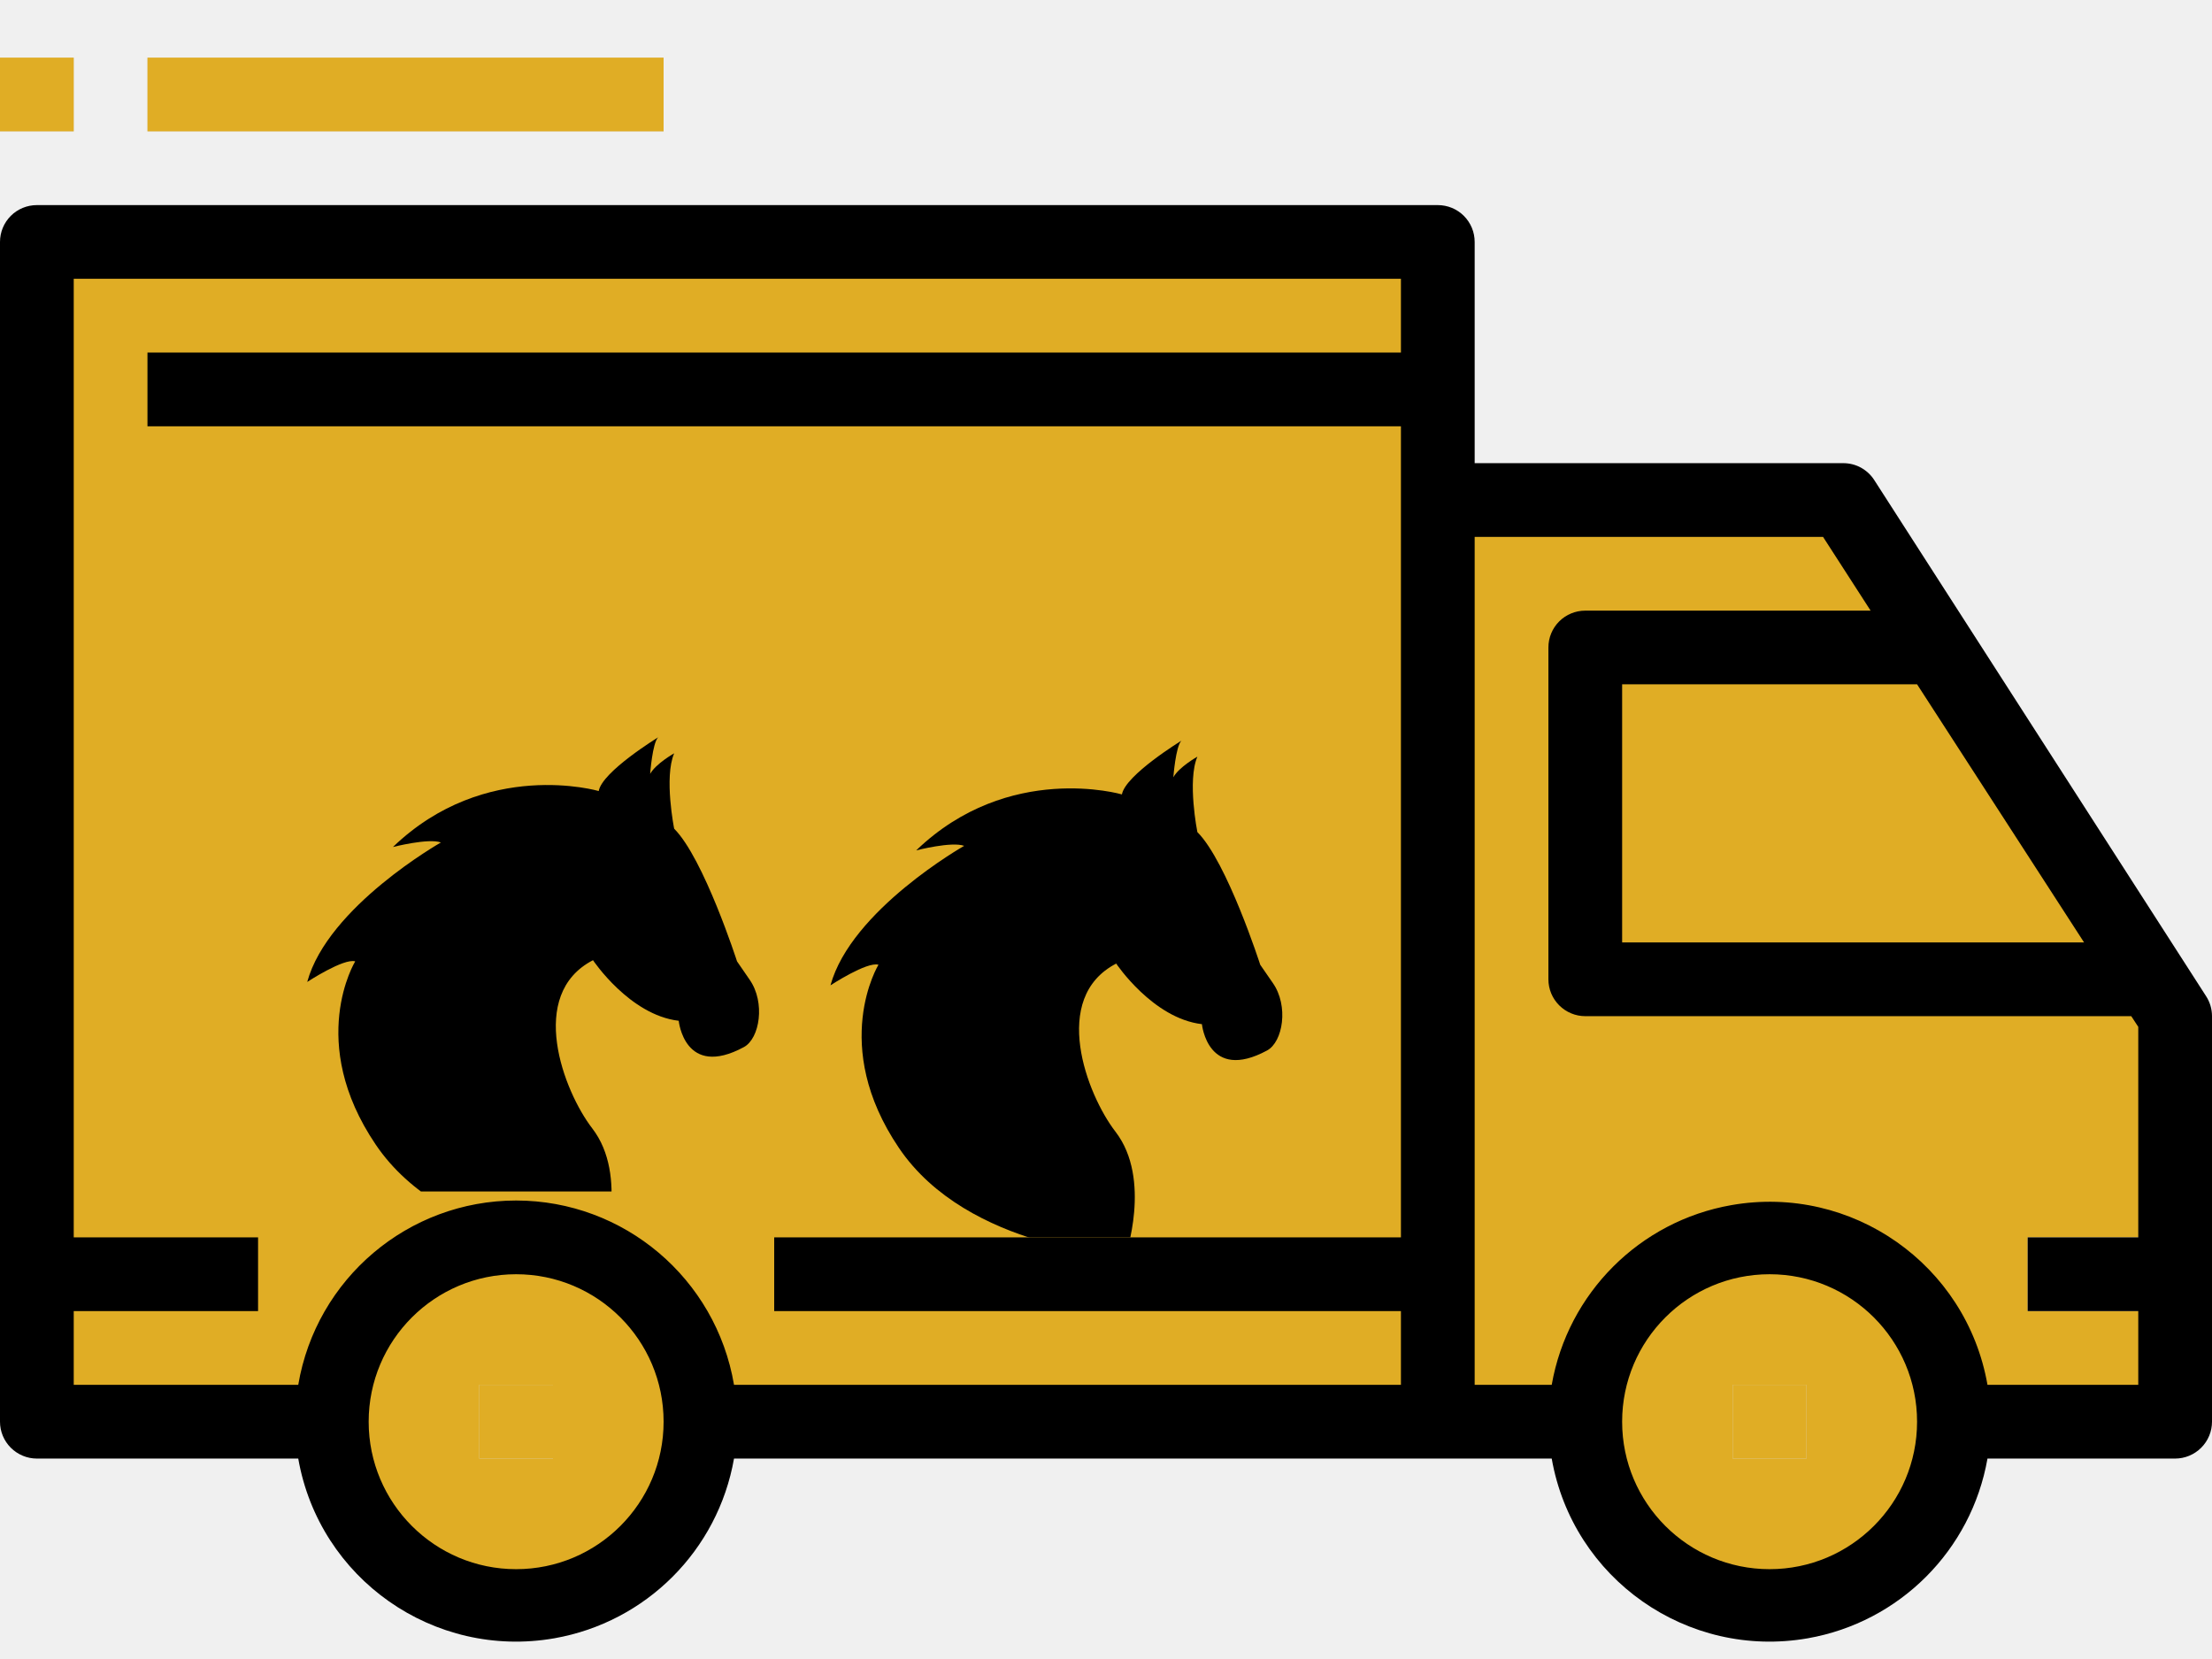
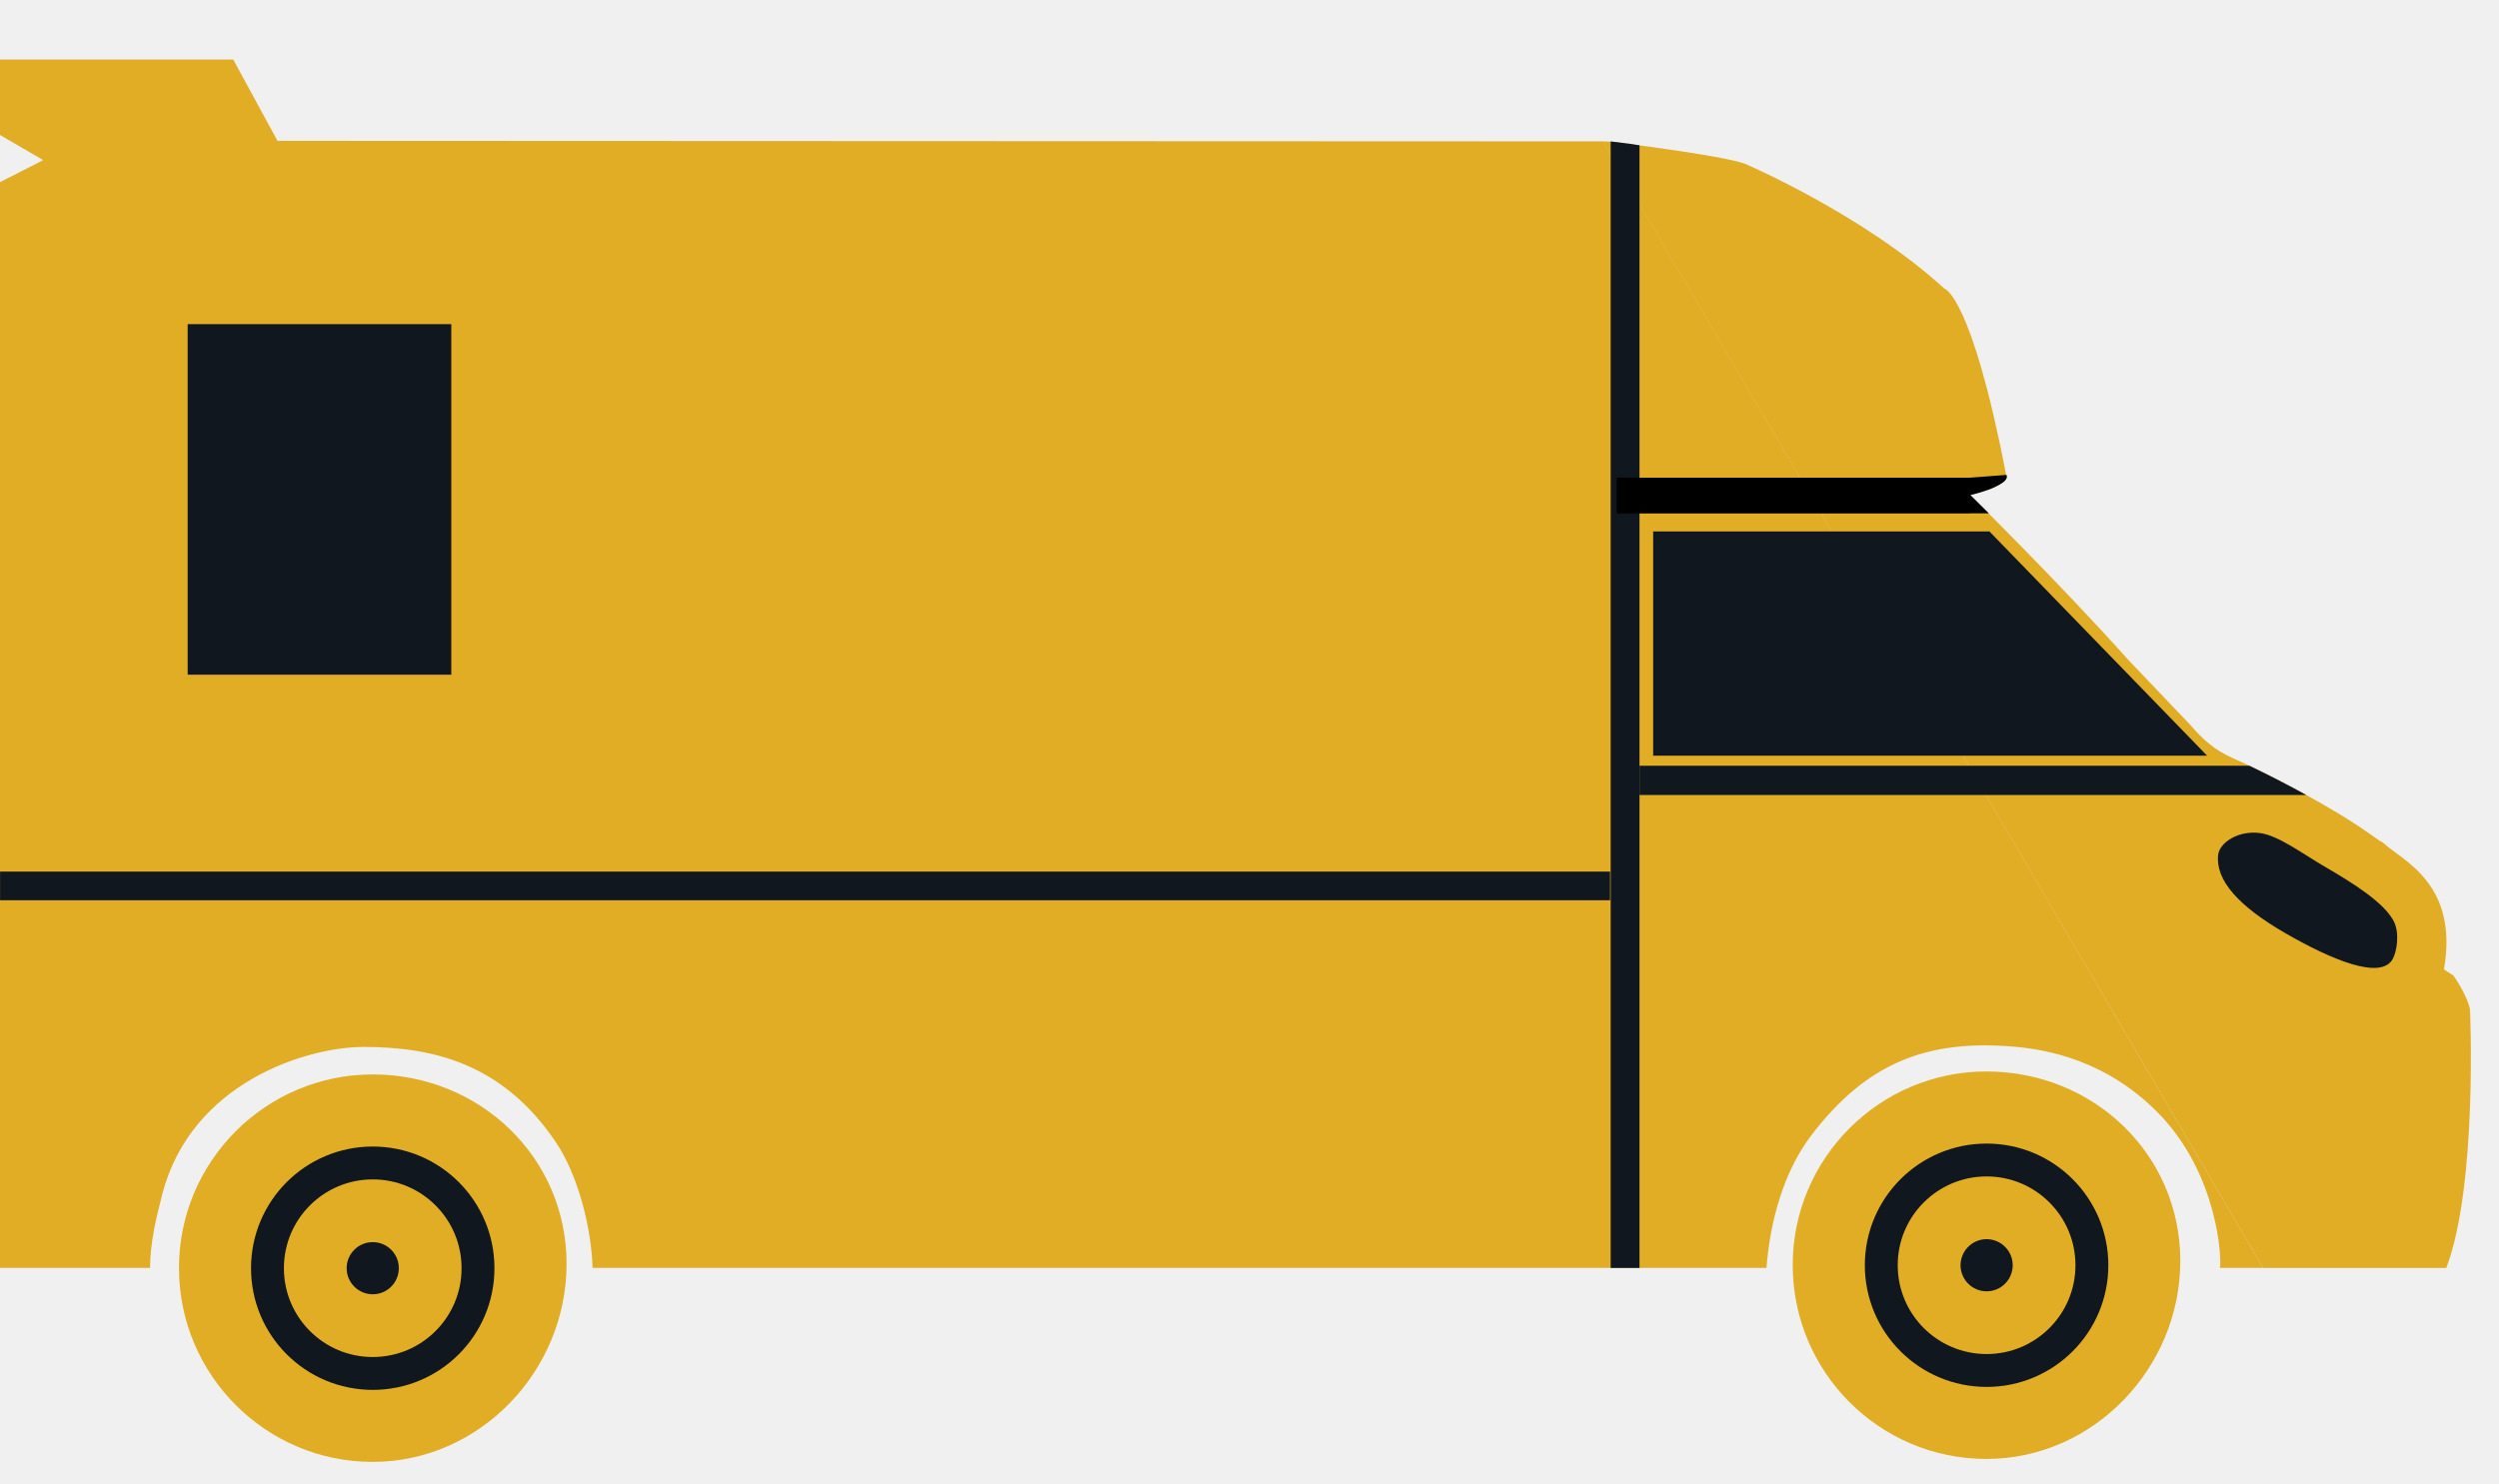
- <svg xmlns="http://www.w3.org/2000/svg" width="36" height="27" viewBox="0 0 36 27" fill="none">
-   <path d="M31.8 23.138H35.4V16.538L30 8.137H23.4V23.138H25.8M5.4 23.138H0.6V3.938H23.4V23.138H11.4" fill="#E0AD25" />
-   <g clip-path="url(#clip0_120_48306)">
-     <path d="M6.116 18.63C4.98 16.954 5.781 15.646 5.781 15.646C5.595 15.591 5 15.981 5 15.981C5.335 14.754 7.176 13.711 7.176 13.711C6.972 13.637 6.395 13.785 6.395 13.785C7.902 12.335 9.744 12.874 9.744 12.874C9.799 12.558 10.711 12 10.711 12C10.618 12.092 10.581 12.595 10.581 12.595C10.674 12.428 10.972 12.26 10.972 12.26C10.804 12.65 10.972 13.487 10.972 13.487C11.455 13.971 11.995 15.646 11.995 15.646L12.2 15.944C12.46 16.316 12.364 16.902 12.107 17.041C11.139 17.563 11.046 16.613 11.046 16.613C10.246 16.52 9.651 15.627 9.651 15.627C8.572 16.185 9.173 17.759 9.638 18.363C10.237 19.138 9.799 20.392 9.799 20.392C9.799 20.392 7.236 20.285 6.116 18.63Z" fill="black" />
-   </g>
-   <path d="M14.631 18.684C13.496 17.009 14.297 15.701 14.297 15.701C14.111 15.646 13.516 16.036 13.516 16.036C13.851 14.809 15.692 13.766 15.692 13.766C15.488 13.691 14.911 13.84 14.911 13.84C16.418 12.39 18.259 12.929 18.259 12.929C18.315 12.613 19.227 12.055 19.227 12.055C19.134 12.147 19.096 12.65 19.096 12.65C19.189 12.482 19.487 12.315 19.487 12.315C19.32 12.705 19.487 13.542 19.487 13.542C19.971 14.026 20.51 15.701 20.51 15.701L20.715 15.998C20.976 16.371 20.88 16.956 20.622 17.096C19.655 17.618 19.561 16.668 19.561 16.668C18.762 16.575 18.166 15.682 18.166 15.682C17.088 16.24 17.688 17.814 18.154 18.418C18.752 19.193 18.314 20.446 18.314 20.446C18.314 20.446 15.752 20.34 14.631 18.684Z" fill="black" />
-   <path d="M0.6 20.138H4.2V21.338H0.6V20.138ZM12.6 20.138H23.4V21.338H12.6V20.138Z" fill="#E0AD25" />
-   <path d="M33 20.138H35.4V21.338H33V20.138Z" fill="#DBDBDB" />
-   <path d="M2.4 5.738H23.4V6.938H2.4V5.738Z" fill="#E0AD25" />
-   <path d="M8.4 26.138C10.057 26.138 11.4 24.794 11.4 23.138C11.4 21.481 10.057 20.138 8.4 20.138C6.743 20.138 5.4 21.481 5.4 23.138C5.4 24.794 6.743 26.138 8.4 26.138Z" fill="#E0AD25" />
-   <path d="M28.8 26.138C30.457 26.138 31.8 24.794 31.8 23.138C31.8 21.481 30.457 20.138 28.8 20.138C27.143 20.138 25.8 21.481 25.8 23.138C25.8 24.794 27.143 26.138 28.8 26.138Z" fill="#E0AD25" />
-   <path d="M7.8 22.538H9V23.738H7.8V22.538ZM28.2 22.538H29.4V23.738H28.2V22.538ZM2.4 0.938H10.8V2.138H2.4V0.938ZM0 0.938H1.2V2.138H0V0.938Z" fill="#DBDBDB" />
-   <path d="M31.542 10.538H25.8V15.938H35.016L31.542 10.538Z" fill="#E0AD25" />
-   <path d="M23.4 8.137H24.6V23.137H23.4V8.137Z" fill="#E0AD25" />
-   <path d="M35.016 15.938L31.758 10.867C30.157 12.768 28.11 14.242 25.8 15.158V15.938H35.016V15.938Z" fill="#E0AD25" />
-   <path d="M30.504 7.814C30.45 7.729 30.375 7.66 30.287 7.611C30.199 7.563 30.101 7.538 30 7.538H24V3.938C24 3.778 23.937 3.626 23.824 3.513C23.712 3.401 23.559 3.338 23.4 3.338H0.6C0.441 3.338 0.288 3.401 0.176 3.513C0.063 3.626 5.59087e-05 3.778 0 3.938L0 23.138C5.59087e-05 23.297 0.063 23.449 0.176 23.562C0.288 23.674 0.441 23.738 0.6 23.738H4.854C5.197 25.696 7.063 27.005 9.021 26.663C10.514 26.401 11.684 25.232 11.946 23.738H25.254C25.597 25.696 27.463 27.005 29.421 26.663C30.914 26.401 32.084 25.232 32.346 23.738H35.4C35.559 23.738 35.712 23.674 35.824 23.562C35.937 23.449 36 23.297 36 23.138V16.538C36 16.423 35.967 16.31 35.904 16.213L30.504 7.814ZM31.2 11.137L33.918 15.338H26.4V11.137H31.2ZM8.4 25.538C7.075 25.538 6 24.463 6 23.138C6 21.812 7.075 20.738 8.4 20.738C9.725 20.738 10.8 21.812 10.8 23.138C10.8 24.463 9.725 25.538 8.4 25.538ZM8.4 19.538C6.644 19.539 5.147 20.807 4.854 22.538H1.2V21.338H4.2V20.138H1.2V4.537H22.8V5.738H2.4V6.938H22.8V20.138H12.6V21.338H22.8V22.538H11.946C11.653 20.807 10.156 19.539 8.4 19.538ZM28.8 25.538C27.475 25.538 26.4 24.463 26.4 23.138C26.4 21.812 27.475 20.738 28.8 20.738C30.125 20.738 31.2 21.812 31.2 23.138C31.2 24.463 30.125 25.538 28.8 25.538ZM32.346 22.538C32.003 20.579 30.137 19.27 28.179 19.613C26.686 19.874 25.516 21.044 25.254 22.538H24V8.738H29.67L30.444 9.938H25.8C25.641 9.938 25.488 10.001 25.376 10.113C25.263 10.226 25.2 10.378 25.2 10.538V15.938C25.2 16.097 25.263 16.249 25.376 16.362C25.488 16.474 25.641 16.538 25.8 16.538H34.686L34.8 16.712V20.138H33V21.338H34.8V22.538H32.346V22.538Z" fill="black" />
-   <path d="M8.3 23.038H8.5V23.238H8.3V23.038ZM28.7 23.038H28.9V23.238H28.7V23.038ZM2.9 1.438H10.3V1.638H2.9V1.438ZM0.5 1.438H0.7V1.638H0.5V1.438Z" stroke="#E0AD25" />
-   <defs>
-     <clipPath id="clip0_120_48306">
-       <rect width="8.391" height="8.391" fill="white" transform="translate(4 11)" />
-     </clipPath>
-   </defs>
+ <svg xmlns="http://www.w3.org/2000/svg" width="32" height="19" viewBox="0 0 32 19" fill="none">
+   <path d="M28.98 16.241L20.528 1.811L3.553 1.804L2.987 0.763H0V1.729L0.553 2.051L0 2.333V16.24H1.921C1.925 15.907 1.997 15.613 2.077 15.3C2.448 13.862 3.93 13.41 4.657 13.41C5.524 13.41 6.433 13.61 7.119 14.632C7.407 15.06 7.574 15.74 7.588 16.24H22.62C22.664 15.655 22.836 15.014 23.191 14.546C23.898 13.617 24.67 13.312 25.784 13.406C26.197 13.441 26.963 13.571 27.636 14.256C28.412 15.046 28.451 16.153 28.426 16.24H28.98V16.241Z" fill="#E0AD25" />
+   <path d="M2.19 11.531H0.001V11.164H20.617V11.531H7.589" fill="#11171F" />
+   <path d="M28.98 16.241C29.854 16.241 31.325 16.241 31.325 16.241C31.729 15.178 31.629 12.934 31.629 12.934C31.594 12.743 31.416 12.495 31.416 12.495L31.336 12.443L31.295 12.416C31.489 11.312 30.755 11.02 30.519 10.797C30.507 10.785 30.489 10.78 30.474 10.771C30.253 10.616 30.341 10.678 30.337 10.675C29.859 10.336 29.043 9.909 28.586 9.708C28.366 9.612 28.207 9.473 28.051 9.289L27.242 8.44C26.408 7.506 25.229 6.341 25.229 6.341C25.79 6.198 25.689 6.083 25.689 6.083C25.242 3.768 24.897 3.696 24.897 3.696C23.862 2.748 22.352 2.101 22.352 2.101C22.115 2.007 21.026 1.864 20.653 1.819C20.572 1.809 20.525 1.812 20.525 1.812" fill="#E0AD25" />
+   <path d="M4.773 17.592C5.518 17.592 6.121 16.989 6.121 16.244C6.121 15.499 5.518 14.896 4.773 14.896C4.028 14.896 3.425 15.499 3.425 16.244C3.425 16.989 4.028 17.592 4.773 17.592Z" fill="white" stroke="white" stroke-width="1.263" stroke-miterlimit="10" />
+   <path fill-rule="evenodd" clip-rule="evenodd" d="M2.292 16.241C2.292 17.613 3.405 18.725 4.772 18.725C6.144 18.725 7.255 17.56 7.255 16.188C7.255 14.821 6.142 13.762 4.772 13.762C3.404 13.762 2.292 14.875 2.292 16.241Z" fill="#E0AD25" />
+   <path d="M4.773 17.592C5.518 17.592 6.121 16.989 6.121 16.244C6.121 15.499 5.518 14.896 4.773 14.896C4.028 14.896 3.425 15.499 3.425 16.244C3.425 16.989 4.028 17.592 4.773 17.592Z" stroke="#11171F" stroke-width="0.421" stroke-miterlimit="10" />
+   <path d="M4.773 16.578C4.958 16.578 5.107 16.428 5.107 16.244C5.107 16.059 4.958 15.91 4.773 15.91C4.589 15.91 4.439 16.059 4.439 16.244C4.439 16.428 4.589 16.578 4.773 16.578Z" fill="#11171F" />
+   <path d="M5.779 4.152H2.403V8.642H5.779V4.152Z" fill="#11171F" />
+   <path d="M20.994 16.241H20.625V1.811L20.885 1.844L20.994 1.861V16.241Z" fill="#11171F" />
+   <path d="M30.637 12.287C30.483 12.554 29.861 12.297 29.263 11.952C28.666 11.607 28.371 11.278 28.403 10.954C28.42 10.787 28.673 10.629 28.952 10.672C29.185 10.709 29.493 10.94 29.764 11.098C30.137 11.314 30.535 11.565 30.655 11.805C30.727 11.949 30.695 12.186 30.637 12.287Z" fill="#11171F" />
+   <path d="M25.231 6.577H20.701V6.118H25.231L25.691 6.083C25.691 6.083 25.697 6.09 25.698 6.103C25.7 6.115 25.694 6.132 25.677 6.153C25.669 6.163 25.654 6.176 25.635 6.188C25.618 6.199 25.599 6.211 25.583 6.219C25.552 6.234 25.538 6.24 25.527 6.246C25.492 6.263 25.422 6.288 25.358 6.307C25.291 6.327 25.231 6.341 25.231 6.341L25.467 6.575H25.231V6.577Z" fill="black" />
+   <path d="M29.532 10.183H20.994V9.808H28.804L28.973 9.891L29.139 9.974L29.363 10.091L29.532 10.183Z" fill="#11171F" />
+   <path d="M28.262 9.679H21.169V6.807H25.475L28.262 9.679Z" fill="#11171F" />
+   <path d="M25.439 17.554C26.183 17.554 26.787 16.951 26.787 16.206C26.787 15.461 26.183 14.858 25.439 14.858C24.694 14.858 24.09 15.461 24.09 16.206C24.09 16.951 24.694 17.554 25.439 17.554Z" fill="white" stroke="white" stroke-width="1.263" stroke-miterlimit="10" />
+   <path fill-rule="evenodd" clip-rule="evenodd" d="M22.956 16.203C22.956 17.576 24.069 18.687 25.436 18.687C26.808 18.687 27.919 17.522 27.919 16.15C27.919 14.783 26.807 13.724 25.436 13.724C24.069 13.724 22.956 14.837 22.956 16.203Z" fill="#E0AD25" />
+   <path d="M25.439 17.554C26.183 17.554 26.787 16.951 26.787 16.206C26.787 15.461 26.183 14.858 25.439 14.858C24.694 14.858 24.09 15.461 24.09 16.206C24.09 16.951 24.694 17.554 25.439 17.554Z" stroke="#11171F" stroke-width="0.421" stroke-miterlimit="10" />
+   <path d="M25.439 16.54C25.623 16.54 25.773 16.39 25.773 16.206C25.773 16.022 25.623 15.872 25.439 15.872C25.255 15.872 25.105 16.022 25.105 16.206C25.105 16.39 25.255 16.54 25.439 16.54Z" fill="#11171F" />
</svg>
